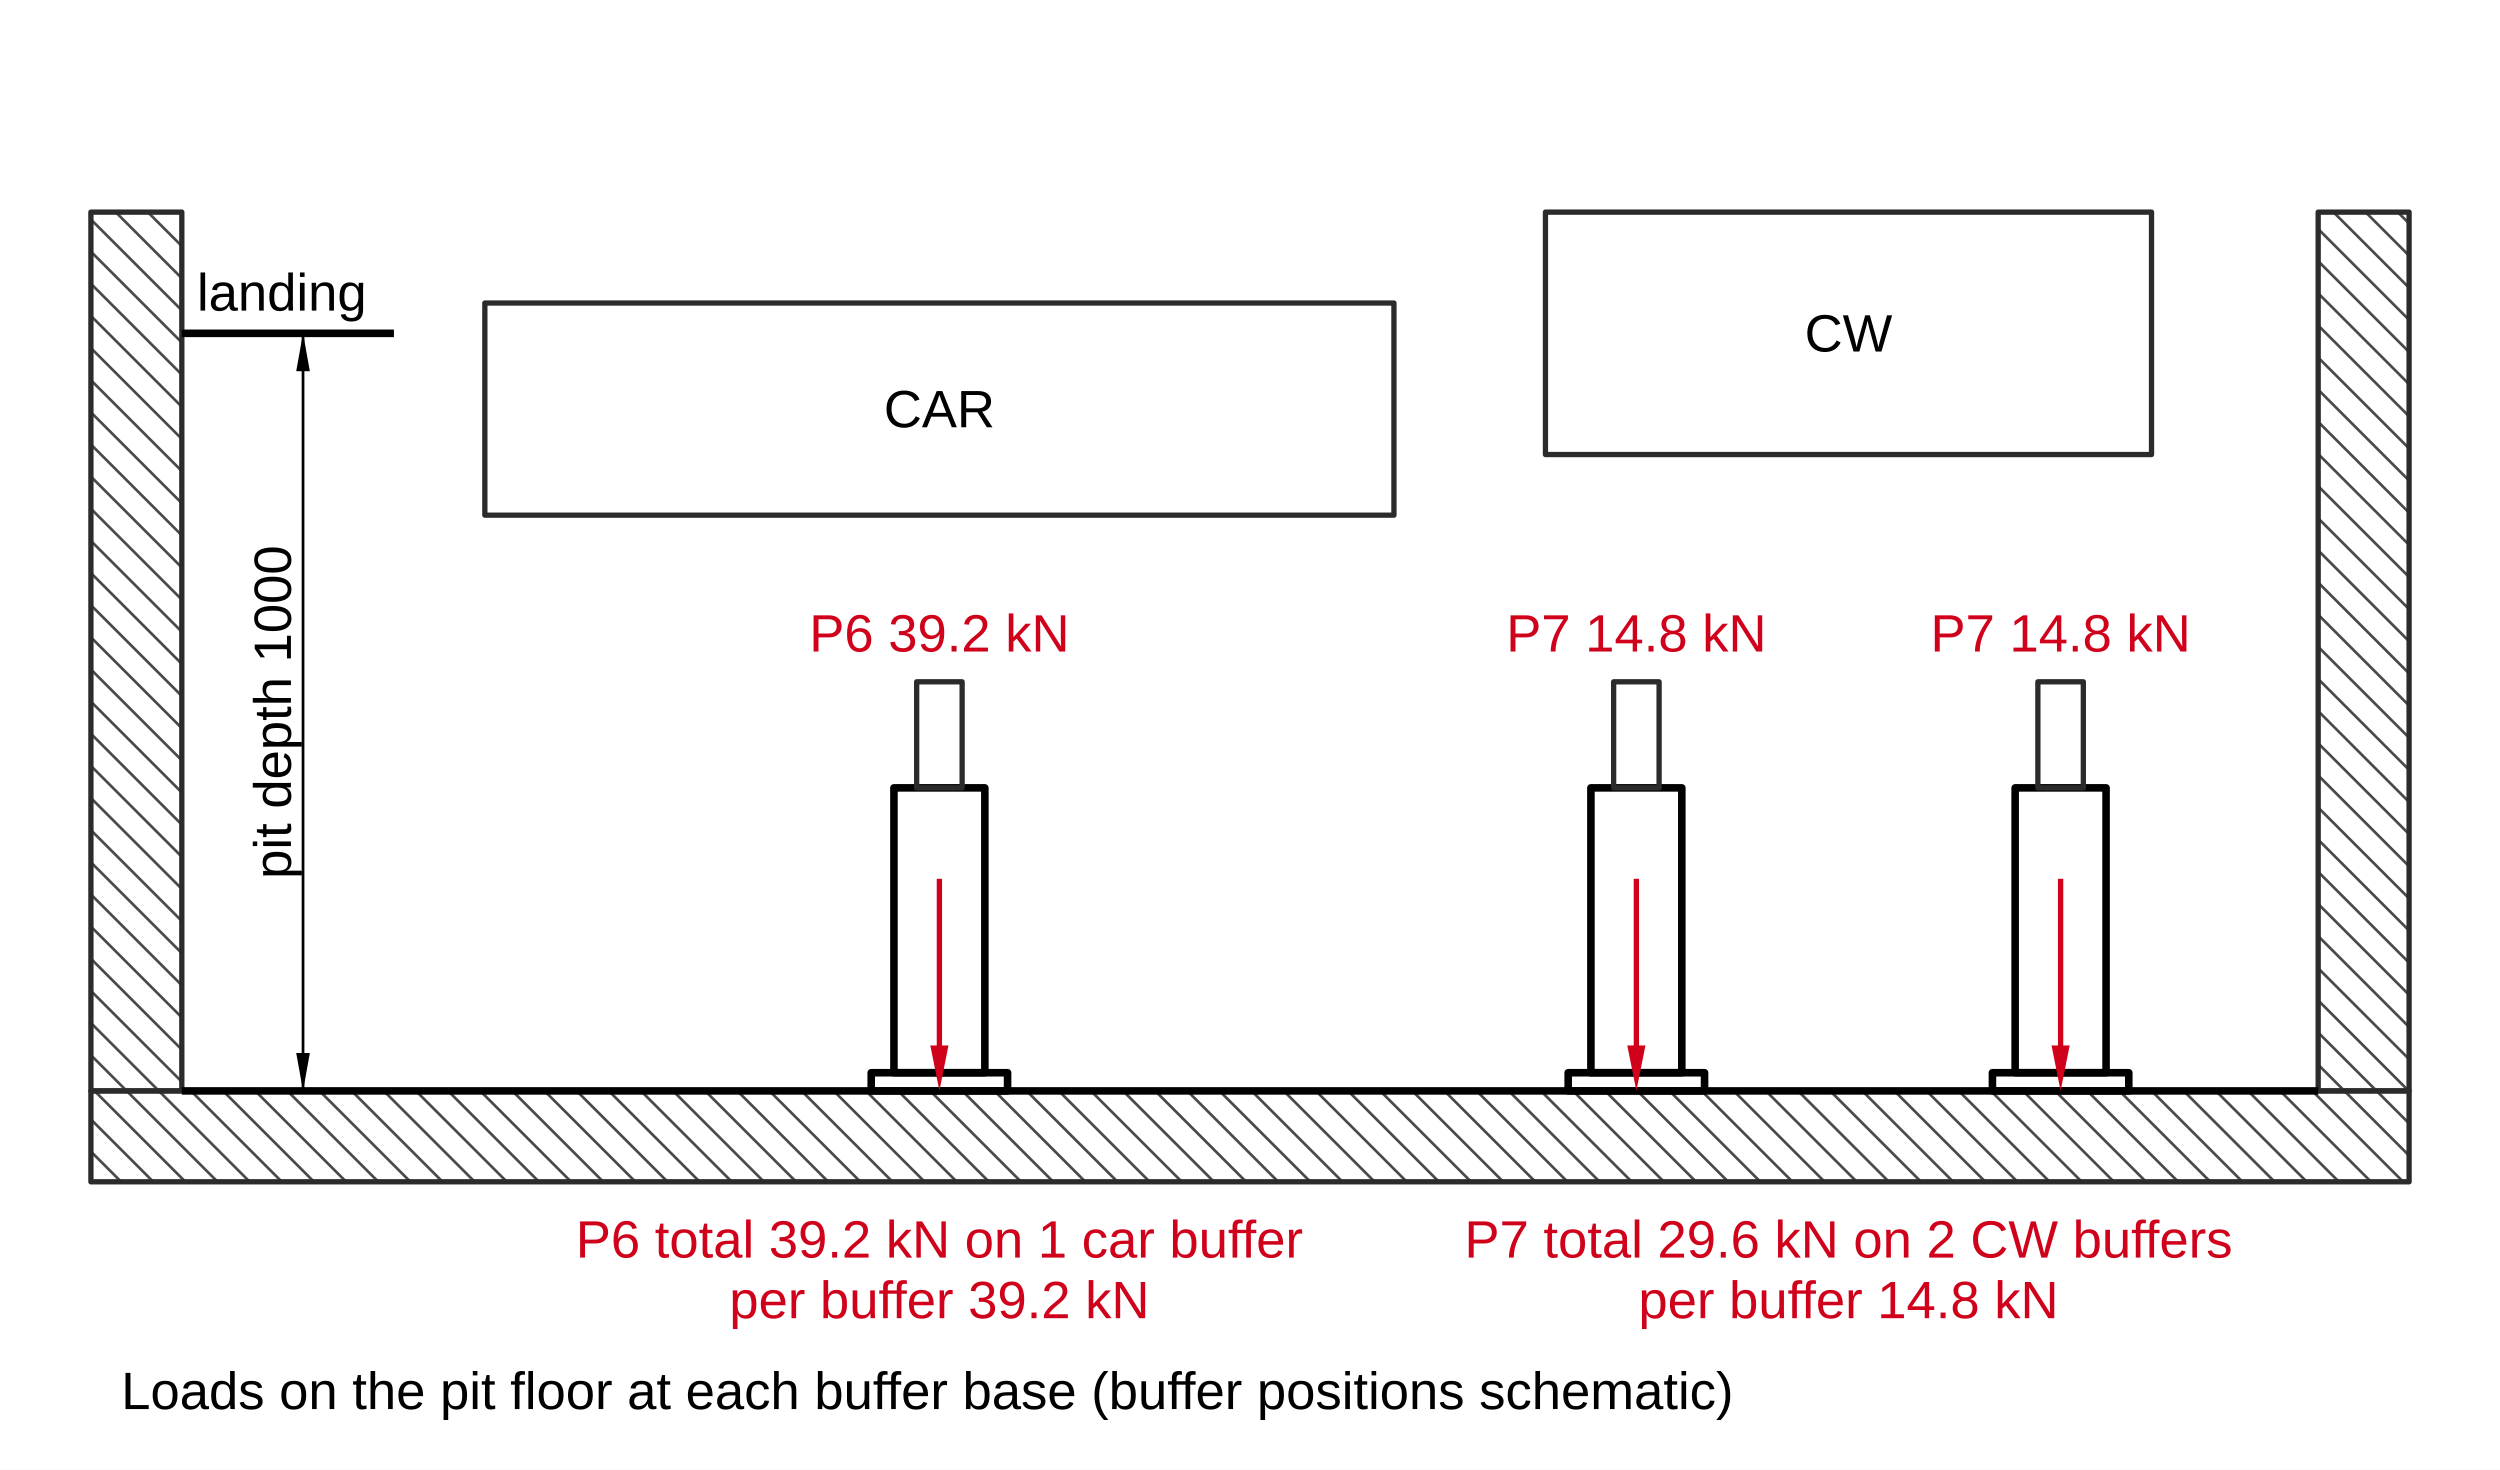
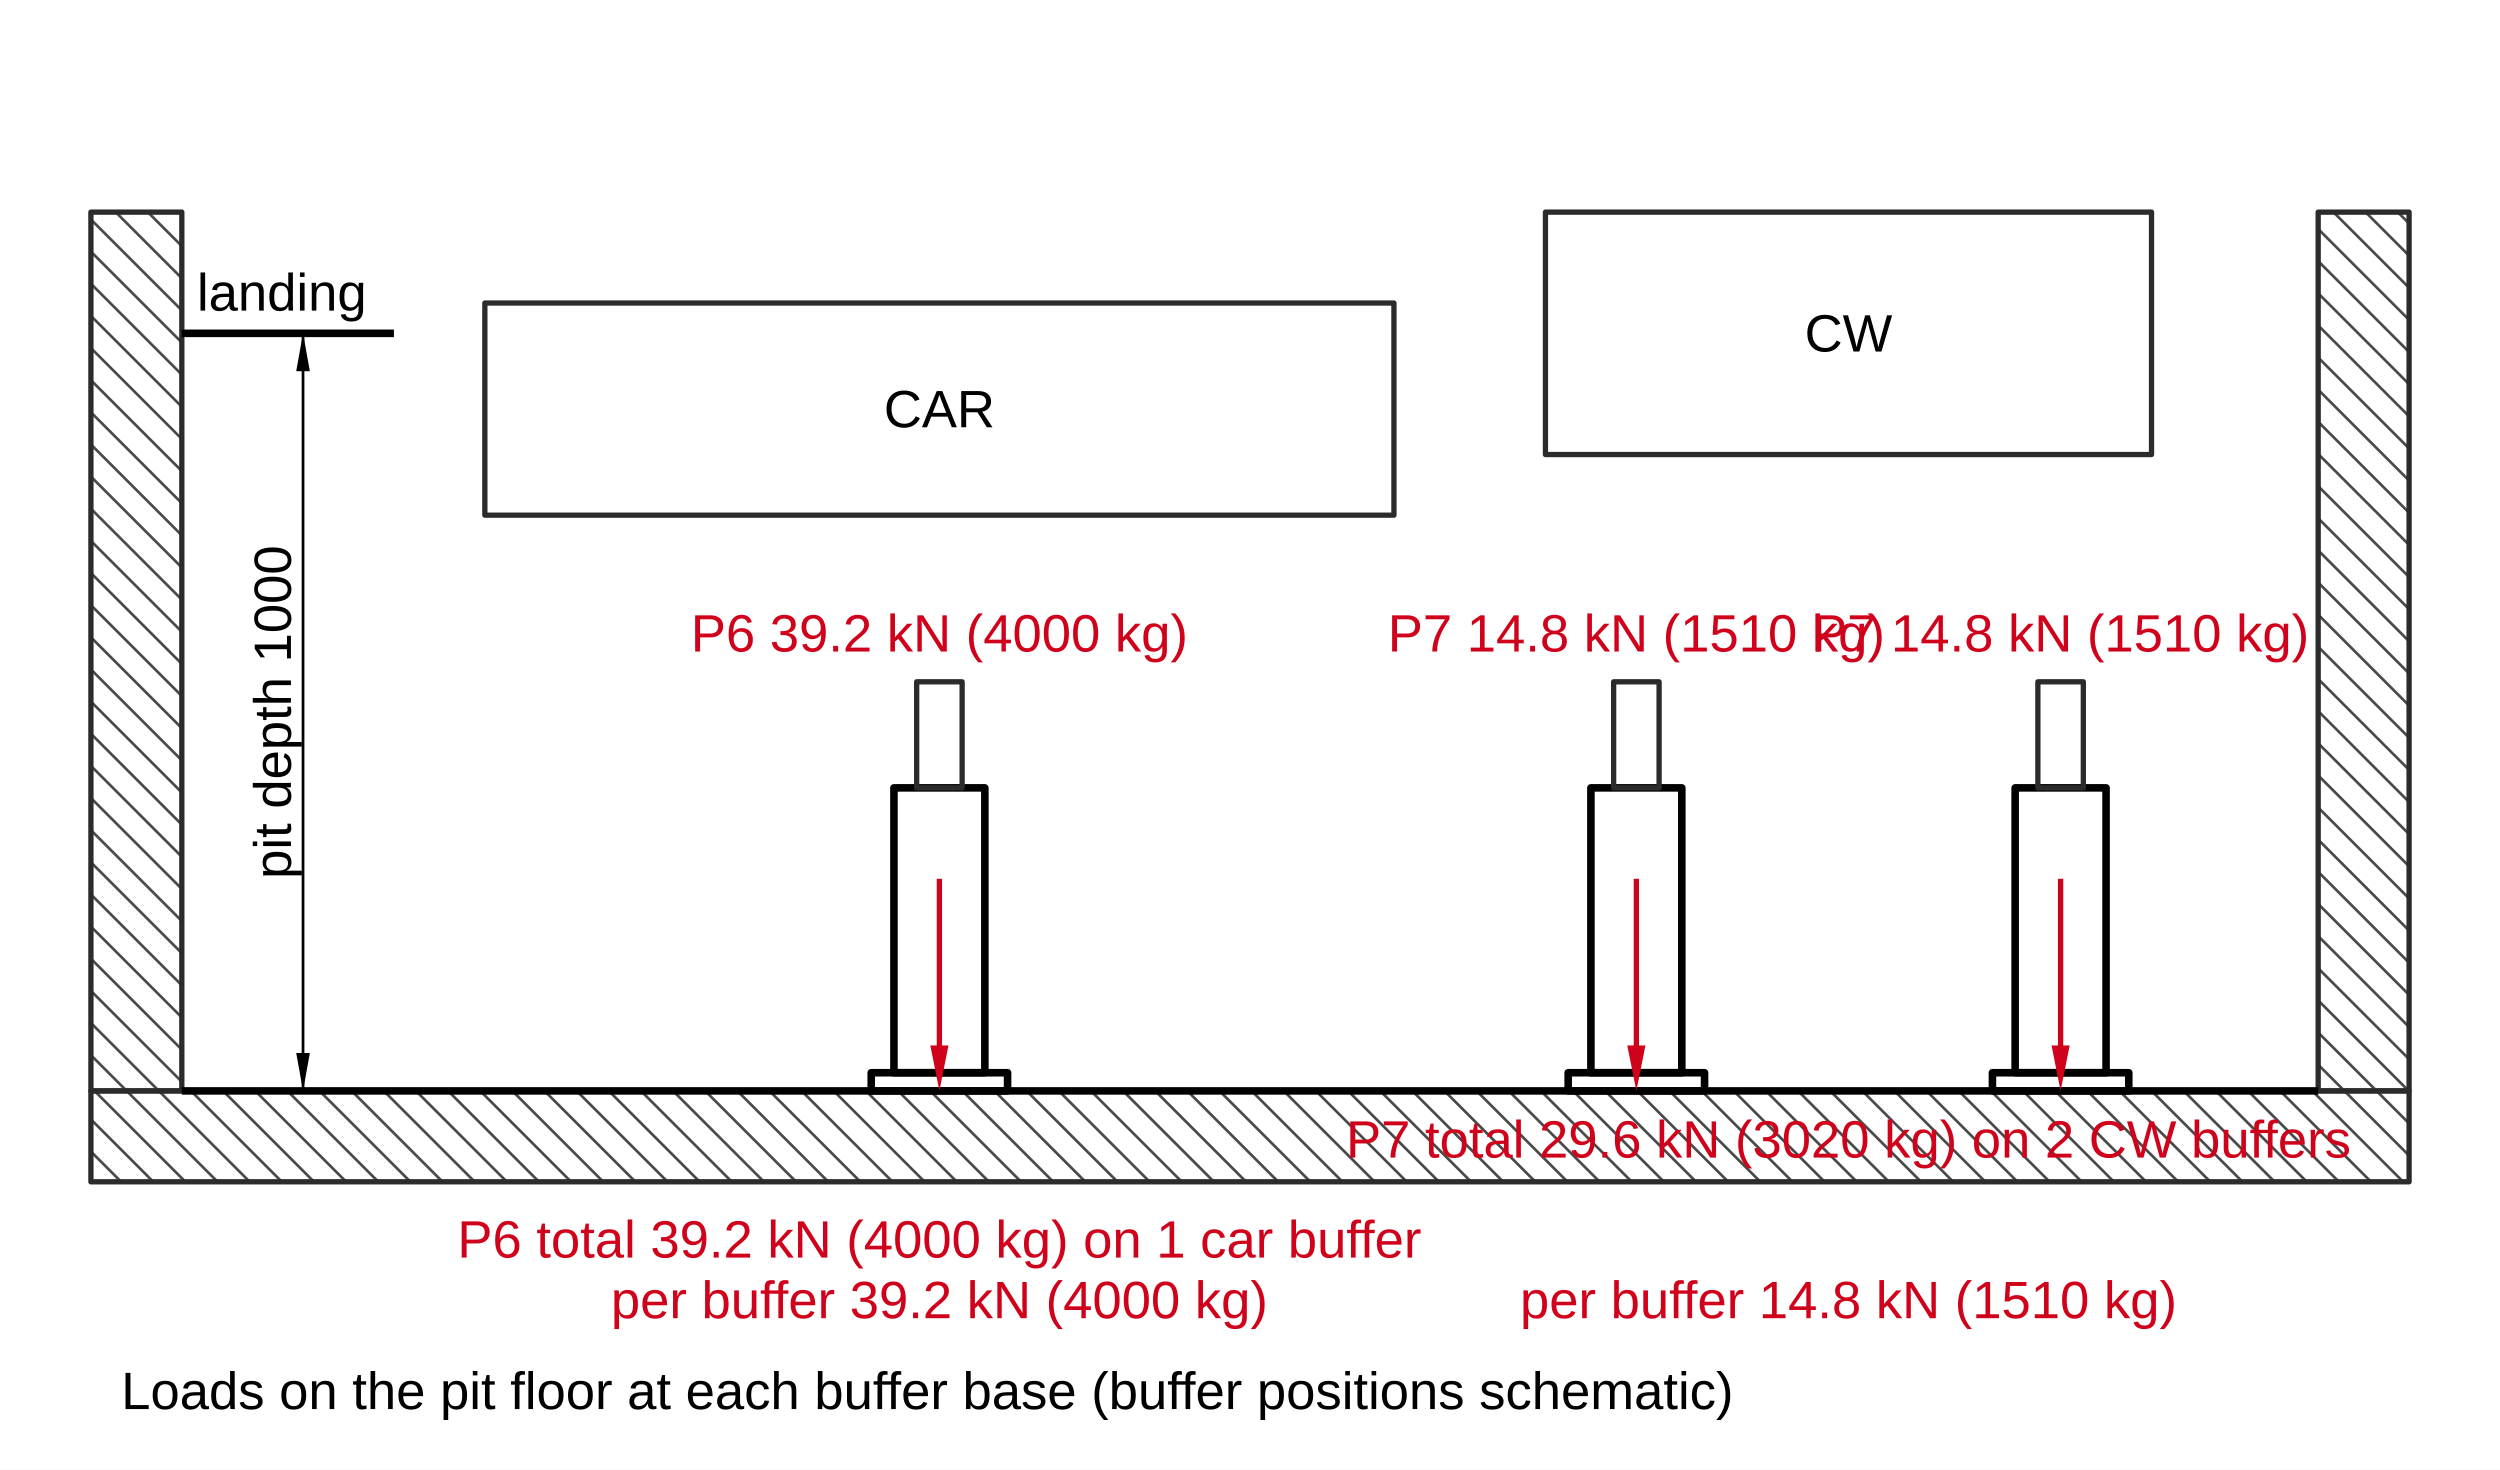
<svg xmlns="http://www.w3.org/2000/svg" version="1.1" width="165mm" height="97mm" viewBox="0 0 1650 970" data-figure="F9">
  <rect x="0" y="0" width="1650" height="970" fill="#FFFFFF" />
  <polyline points="1589.74,720 1590,720.26" fill="none" stroke="#4A4A4A" stroke-width="1.8" stroke-linejoin="round" stroke-linecap="butt" />
  <polyline points="1568.53,720 1590,741.47" fill="none" stroke="#4A4A4A" stroke-width="1.8" stroke-linejoin="round" stroke-linecap="butt" />
  <polyline points="1547.31,720 1590,762.69" fill="none" stroke="#4A4A4A" stroke-width="1.8" stroke-linejoin="round" stroke-linecap="butt" />
  <polyline points="1526.1,720 1586.1,780" fill="none" stroke="#4A4A4A" stroke-width="1.8" stroke-linejoin="round" stroke-linecap="butt" />
  <polyline points="1504.89,720 1564.89,780" fill="none" stroke="#4A4A4A" stroke-width="1.8" stroke-linejoin="round" stroke-linecap="butt" />
  <polyline points="1483.68,720 1543.68,780" fill="none" stroke="#4A4A4A" stroke-width="1.8" stroke-linejoin="round" stroke-linecap="butt" />
  <polyline points="1462.46,720 1522.46,780" fill="none" stroke="#4A4A4A" stroke-width="1.8" stroke-linejoin="round" stroke-linecap="butt" />
  <polyline points="1441.25,720 1501.25,780" fill="none" stroke="#4A4A4A" stroke-width="1.8" stroke-linejoin="round" stroke-linecap="butt" />
  <polyline points="1420.04,720 1480.04,780" fill="none" stroke="#4A4A4A" stroke-width="1.8" stroke-linejoin="round" stroke-linecap="butt" />
  <polyline points="1398.82,720 1458.82,780" fill="none" stroke="#4A4A4A" stroke-width="1.8" stroke-linejoin="round" stroke-linecap="butt" />
  <polyline points="1377.61,720 1437.61,780" fill="none" stroke="#4A4A4A" stroke-width="1.8" stroke-linejoin="round" stroke-linecap="butt" />
  <polyline points="1356.4,720 1416.4,780" fill="none" stroke="#4A4A4A" stroke-width="1.8" stroke-linejoin="round" stroke-linecap="butt" />
  <polyline points="1335.18,720 1395.18,780" fill="none" stroke="#4A4A4A" stroke-width="1.8" stroke-linejoin="round" stroke-linecap="butt" />
  <polyline points="1313.97,720 1373.97,780" fill="none" stroke="#4A4A4A" stroke-width="1.8" stroke-linejoin="round" stroke-linecap="butt" />
  <polyline points="1292.76,720 1352.76,780" fill="none" stroke="#4A4A4A" stroke-width="1.8" stroke-linejoin="round" stroke-linecap="butt" />
  <polyline points="1271.54,720 1331.54,780" fill="none" stroke="#4A4A4A" stroke-width="1.8" stroke-linejoin="round" stroke-linecap="butt" />
  <polyline points="1250.33,720 1310.33,780" fill="none" stroke="#4A4A4A" stroke-width="1.8" stroke-linejoin="round" stroke-linecap="butt" />
  <polyline points="1229.12,720 1289.12,780" fill="none" stroke="#4A4A4A" stroke-width="1.8" stroke-linejoin="round" stroke-linecap="butt" />
  <polyline points="1207.9,720 1267.9,780" fill="none" stroke="#4A4A4A" stroke-width="1.8" stroke-linejoin="round" stroke-linecap="butt" />
  <polyline points="1186.69,720 1246.69,780" fill="none" stroke="#4A4A4A" stroke-width="1.8" stroke-linejoin="round" stroke-linecap="butt" />
  <polyline points="1165.48,720 1225.48,780" fill="none" stroke="#4A4A4A" stroke-width="1.8" stroke-linejoin="round" stroke-linecap="butt" />
  <polyline points="1144.26,720 1204.26,780" fill="none" stroke="#4A4A4A" stroke-width="1.8" stroke-linejoin="round" stroke-linecap="butt" />
  <polyline points="1123.05,720 1183.05,780" fill="none" stroke="#4A4A4A" stroke-width="1.8" stroke-linejoin="round" stroke-linecap="butt" />
  <polyline points="1101.84,720 1161.84,780" fill="none" stroke="#4A4A4A" stroke-width="1.8" stroke-linejoin="round" stroke-linecap="butt" />
  <polyline points="1080.62,720 1140.62,780" fill="none" stroke="#4A4A4A" stroke-width="1.8" stroke-linejoin="round" stroke-linecap="butt" />
  <polyline points="1059.41,720 1119.41,780" fill="none" stroke="#4A4A4A" stroke-width="1.8" stroke-linejoin="round" stroke-linecap="butt" />
  <polyline points="1038.2,720 1098.2,780" fill="none" stroke="#4A4A4A" stroke-width="1.8" stroke-linejoin="round" stroke-linecap="butt" />
  <polyline points="1016.98,720 1076.98,780" fill="none" stroke="#4A4A4A" stroke-width="1.8" stroke-linejoin="round" stroke-linecap="butt" />
  <polyline points="995.77,720 1055.77,780" fill="none" stroke="#4A4A4A" stroke-width="1.8" stroke-linejoin="round" stroke-linecap="butt" />
  <polyline points="974.56,720 1034.56,780" fill="none" stroke="#4A4A4A" stroke-width="1.8" stroke-linejoin="round" stroke-linecap="butt" />
  <polyline points="953.35,720 1013.35,780" fill="none" stroke="#4A4A4A" stroke-width="1.8" stroke-linejoin="round" stroke-linecap="butt" />
  <polyline points="932.13,720 992.13,780" fill="none" stroke="#4A4A4A" stroke-width="1.8" stroke-linejoin="round" stroke-linecap="butt" />
  <polyline points="910.92,720 970.92,780" fill="none" stroke="#4A4A4A" stroke-width="1.8" stroke-linejoin="round" stroke-linecap="butt" />
  <polyline points="889.71,720 949.71,780" fill="none" stroke="#4A4A4A" stroke-width="1.8" stroke-linejoin="round" stroke-linecap="butt" />
  <polyline points="868.49,720 928.49,780" fill="none" stroke="#4A4A4A" stroke-width="1.8" stroke-linejoin="round" stroke-linecap="butt" />
  <polyline points="847.28,720 907.28,780" fill="none" stroke="#4A4A4A" stroke-width="1.8" stroke-linejoin="round" stroke-linecap="butt" />
  <polyline points="826.07,720 886.07,780" fill="none" stroke="#4A4A4A" stroke-width="1.8" stroke-linejoin="round" stroke-linecap="butt" />
  <polyline points="804.85,720 864.85,780" fill="none" stroke="#4A4A4A" stroke-width="1.8" stroke-linejoin="round" stroke-linecap="butt" />
  <polyline points="783.64,720 843.64,780" fill="none" stroke="#4A4A4A" stroke-width="1.8" stroke-linejoin="round" stroke-linecap="butt" />
  <polyline points="762.43,720 822.43,780" fill="none" stroke="#4A4A4A" stroke-width="1.8" stroke-linejoin="round" stroke-linecap="butt" />
  <polyline points="741.21,720 801.21,780" fill="none" stroke="#4A4A4A" stroke-width="1.8" stroke-linejoin="round" stroke-linecap="butt" />
  <polyline points="720,720 780,780" fill="none" stroke="#4A4A4A" stroke-width="1.8" stroke-linejoin="round" stroke-linecap="butt" />
  <polyline points="698.79,720 758.79,780" fill="none" stroke="#4A4A4A" stroke-width="1.8" stroke-linejoin="round" stroke-linecap="butt" />
  <polyline points="677.57,720 737.57,780" fill="none" stroke="#4A4A4A" stroke-width="1.8" stroke-linejoin="round" stroke-linecap="butt" />
  <polyline points="656.36,720 716.36,780" fill="none" stroke="#4A4A4A" stroke-width="1.8" stroke-linejoin="round" stroke-linecap="butt" />
  <polyline points="635.15,720 695.15,780" fill="none" stroke="#4A4A4A" stroke-width="1.8" stroke-linejoin="round" stroke-linecap="butt" />
  <polyline points="613.93,720 673.93,780" fill="none" stroke="#4A4A4A" stroke-width="1.8" stroke-linejoin="round" stroke-linecap="butt" />
  <polyline points="592.72,720 652.72,780" fill="none" stroke="#4A4A4A" stroke-width="1.8" stroke-linejoin="round" stroke-linecap="butt" />
  <polyline points="571.51,720 631.51,780" fill="none" stroke="#4A4A4A" stroke-width="1.8" stroke-linejoin="round" stroke-linecap="butt" />
  <polyline points="550.29,720 610.29,780" fill="none" stroke="#4A4A4A" stroke-width="1.8" stroke-linejoin="round" stroke-linecap="butt" />
  <polyline points="529.08,720 589.08,780" fill="none" stroke="#4A4A4A" stroke-width="1.8" stroke-linejoin="round" stroke-linecap="butt" />
  <polyline points="507.87,720 567.87,780" fill="none" stroke="#4A4A4A" stroke-width="1.8" stroke-linejoin="round" stroke-linecap="butt" />
  <polyline points="486.65,720 546.65,780" fill="none" stroke="#4A4A4A" stroke-width="1.8" stroke-linejoin="round" stroke-linecap="butt" />
  <polyline points="465.44,720 525.44,780" fill="none" stroke="#4A4A4A" stroke-width="1.8" stroke-linejoin="round" stroke-linecap="butt" />
  <polyline points="444.23,720 504.23,780" fill="none" stroke="#4A4A4A" stroke-width="1.8" stroke-linejoin="round" stroke-linecap="butt" />
  <polyline points="423.02,720 483.02,780" fill="none" stroke="#4A4A4A" stroke-width="1.8" stroke-linejoin="round" stroke-linecap="butt" />
  <polyline points="401.8,720 461.8,780" fill="none" stroke="#4A4A4A" stroke-width="1.8" stroke-linejoin="round" stroke-linecap="butt" />
  <polyline points="380.59,720 440.59,780" fill="none" stroke="#4A4A4A" stroke-width="1.8" stroke-linejoin="round" stroke-linecap="butt" />
  <polyline points="359.38,720 419.38,780" fill="none" stroke="#4A4A4A" stroke-width="1.8" stroke-linejoin="round" stroke-linecap="butt" />
  <polyline points="338.16,720 398.16,780" fill="none" stroke="#4A4A4A" stroke-width="1.8" stroke-linejoin="round" stroke-linecap="butt" />
  <polyline points="316.95,720 376.95,780" fill="none" stroke="#4A4A4A" stroke-width="1.8" stroke-linejoin="round" stroke-linecap="butt" />
  <polyline points="295.74,720 355.74,780" fill="none" stroke="#4A4A4A" stroke-width="1.8" stroke-linejoin="round" stroke-linecap="butt" />
  <polyline points="274.52,720 334.52,780" fill="none" stroke="#4A4A4A" stroke-width="1.8" stroke-linejoin="round" stroke-linecap="butt" />
  <polyline points="253.31,720 313.31,780" fill="none" stroke="#4A4A4A" stroke-width="1.8" stroke-linejoin="round" stroke-linecap="butt" />
  <polyline points="232.1,720 292.1,780" fill="none" stroke="#4A4A4A" stroke-width="1.8" stroke-linejoin="round" stroke-linecap="butt" />
  <polyline points="210.88,720 270.88,780" fill="none" stroke="#4A4A4A" stroke-width="1.8" stroke-linejoin="round" stroke-linecap="butt" />
  <polyline points="189.67,720 249.67,780" fill="none" stroke="#4A4A4A" stroke-width="1.8" stroke-linejoin="round" stroke-linecap="butt" />
  <polyline points="168.46,720 228.46,780" fill="none" stroke="#4A4A4A" stroke-width="1.8" stroke-linejoin="round" stroke-linecap="butt" />
  <polyline points="147.24,720 207.24,780" fill="none" stroke="#4A4A4A" stroke-width="1.8" stroke-linejoin="round" stroke-linecap="butt" />
  <polyline points="126.03,720 186.03,780" fill="none" stroke="#4A4A4A" stroke-width="1.8" stroke-linejoin="round" stroke-linecap="butt" />
  <polyline points="104.82,720 164.82,780" fill="none" stroke="#4A4A4A" stroke-width="1.8" stroke-linejoin="round" stroke-linecap="butt" />
  <polyline points="83.6,720 143.6,780" fill="none" stroke="#4A4A4A" stroke-width="1.8" stroke-linejoin="round" stroke-linecap="butt" />
  <polyline points="62.39,720 122.39,780" fill="none" stroke="#4A4A4A" stroke-width="1.8" stroke-linejoin="round" stroke-linecap="butt" />
  <polyline points="60,738.82 101.18,780" fill="none" stroke="#4A4A4A" stroke-width="1.8" stroke-linejoin="round" stroke-linecap="butt" />
  <polyline points="60,760.04 79.96,780" fill="none" stroke="#4A4A4A" stroke-width="1.8" stroke-linejoin="round" stroke-linecap="butt" />
  <polygon data-tag="pit-floor" points="60,720 1590,720 1590,780 60,780" fill="none" stroke="#2B2B2B" stroke-width="3.5" stroke-linejoin="round" stroke-linecap="butt" />
  <polyline points="118.79,140 120,141.21" fill="none" stroke="#4A4A4A" stroke-width="1.8" stroke-linejoin="round" stroke-linecap="butt" />
  <polyline points="97.57,140 120,162.43" fill="none" stroke="#4A4A4A" stroke-width="1.8" stroke-linejoin="round" stroke-linecap="butt" />
  <polyline points="76.36,140 120,183.64" fill="none" stroke="#4A4A4A" stroke-width="1.8" stroke-linejoin="round" stroke-linecap="butt" />
  <polyline points="60,144.85 120,204.85" fill="none" stroke="#4A4A4A" stroke-width="1.8" stroke-linejoin="round" stroke-linecap="butt" />
  <polyline points="60,166.07 120,226.07" fill="none" stroke="#4A4A4A" stroke-width="1.8" stroke-linejoin="round" stroke-linecap="butt" />
  <polyline points="60,187.28 120,247.28" fill="none" stroke="#4A4A4A" stroke-width="1.8" stroke-linejoin="round" stroke-linecap="butt" />
  <polyline points="60,208.49 120,268.49" fill="none" stroke="#4A4A4A" stroke-width="1.8" stroke-linejoin="round" stroke-linecap="butt" />
  <polyline points="60,229.71 120,289.71" fill="none" stroke="#4A4A4A" stroke-width="1.8" stroke-linejoin="round" stroke-linecap="butt" />
  <polyline points="60,250.92 120,310.92" fill="none" stroke="#4A4A4A" stroke-width="1.8" stroke-linejoin="round" stroke-linecap="butt" />
  <polyline points="60,272.13 120,332.13" fill="none" stroke="#4A4A4A" stroke-width="1.8" stroke-linejoin="round" stroke-linecap="butt" />
  <polyline points="60,293.35 120,353.35" fill="none" stroke="#4A4A4A" stroke-width="1.8" stroke-linejoin="round" stroke-linecap="butt" />
  <polyline points="60,314.56 120,374.56" fill="none" stroke="#4A4A4A" stroke-width="1.8" stroke-linejoin="round" stroke-linecap="butt" />
  <polyline points="60,335.77 120,395.77" fill="none" stroke="#4A4A4A" stroke-width="1.8" stroke-linejoin="round" stroke-linecap="butt" />
  <polyline points="60,356.98 120,416.98" fill="none" stroke="#4A4A4A" stroke-width="1.8" stroke-linejoin="round" stroke-linecap="butt" />
  <polyline points="60,378.2 120,438.2" fill="none" stroke="#4A4A4A" stroke-width="1.8" stroke-linejoin="round" stroke-linecap="butt" />
  <polyline points="60,399.41 120,459.41" fill="none" stroke="#4A4A4A" stroke-width="1.8" stroke-linejoin="round" stroke-linecap="butt" />
  <polyline points="60,420.62 120,480.62" fill="none" stroke="#4A4A4A" stroke-width="1.8" stroke-linejoin="round" stroke-linecap="butt" />
  <polyline points="60,441.84 120,501.84" fill="none" stroke="#4A4A4A" stroke-width="1.8" stroke-linejoin="round" stroke-linecap="butt" />
  <polyline points="60,463.05 120,523.05" fill="none" stroke="#4A4A4A" stroke-width="1.8" stroke-linejoin="round" stroke-linecap="butt" />
  <polyline points="60,484.26 120,544.26" fill="none" stroke="#4A4A4A" stroke-width="1.8" stroke-linejoin="round" stroke-linecap="butt" />
  <polyline points="60,505.48 120,565.48" fill="none" stroke="#4A4A4A" stroke-width="1.8" stroke-linejoin="round" stroke-linecap="butt" />
  <polyline points="60,526.69 120,586.69" fill="none" stroke="#4A4A4A" stroke-width="1.8" stroke-linejoin="round" stroke-linecap="butt" />
  <polyline points="60,547.9 120,607.9" fill="none" stroke="#4A4A4A" stroke-width="1.8" stroke-linejoin="round" stroke-linecap="butt" />
  <polyline points="60,569.12 120,629.12" fill="none" stroke="#4A4A4A" stroke-width="1.8" stroke-linejoin="round" stroke-linecap="butt" />
  <polyline points="60,590.33 120,650.33" fill="none" stroke="#4A4A4A" stroke-width="1.8" stroke-linejoin="round" stroke-linecap="butt" />
  <polyline points="60,611.54 120,671.54" fill="none" stroke="#4A4A4A" stroke-width="1.8" stroke-linejoin="round" stroke-linecap="butt" />
  <polyline points="60,632.76 120,692.76" fill="none" stroke="#4A4A4A" stroke-width="1.8" stroke-linejoin="round" stroke-linecap="butt" />
  <polyline points="60,653.97 120,713.97" fill="none" stroke="#4A4A4A" stroke-width="1.8" stroke-linejoin="round" stroke-linecap="butt" />
  <polyline points="60,675.18 104.82,720" fill="none" stroke="#4A4A4A" stroke-width="1.8" stroke-linejoin="round" stroke-linecap="butt" />
  <polyline points="60,696.4 83.6,720" fill="none" stroke="#4A4A4A" stroke-width="1.8" stroke-linejoin="round" stroke-linecap="butt" />
  <polyline points="60,717.61 62.39,720" fill="none" stroke="#4A4A4A" stroke-width="1.8" stroke-linejoin="round" stroke-linecap="butt" />
  <polygon points="60,140 120,140 120,720 60,720" fill="none" stroke="#2B2B2B" stroke-width="3.5" stroke-linejoin="round" stroke-linecap="butt" />
  <polyline points="1582.5,140 1590,147.5" fill="none" stroke="#4A4A4A" stroke-width="1.8" stroke-linejoin="round" stroke-linecap="butt" />
  <polyline points="1561.28,140 1590,168.72" fill="none" stroke="#4A4A4A" stroke-width="1.8" stroke-linejoin="round" stroke-linecap="butt" />
  <polyline points="1540.07,140 1590,189.93" fill="none" stroke="#4A4A4A" stroke-width="1.8" stroke-linejoin="round" stroke-linecap="butt" />
  <polyline points="1530,151.14 1590,211.14" fill="none" stroke="#4A4A4A" stroke-width="1.8" stroke-linejoin="round" stroke-linecap="butt" />
  <polyline points="1530,172.35 1590,232.35" fill="none" stroke="#4A4A4A" stroke-width="1.8" stroke-linejoin="round" stroke-linecap="butt" />
  <polyline points="1530,193.57 1590,253.57" fill="none" stroke="#4A4A4A" stroke-width="1.8" stroke-linejoin="round" stroke-linecap="butt" />
  <polyline points="1530,214.78 1590,274.78" fill="none" stroke="#4A4A4A" stroke-width="1.8" stroke-linejoin="round" stroke-linecap="butt" />
  <polyline points="1530,235.99 1590,295.99" fill="none" stroke="#4A4A4A" stroke-width="1.8" stroke-linejoin="round" stroke-linecap="butt" />
  <polyline points="1530,257.21 1590,317.21" fill="none" stroke="#4A4A4A" stroke-width="1.8" stroke-linejoin="round" stroke-linecap="butt" />
  <polyline points="1530,278.42 1590,338.42" fill="none" stroke="#4A4A4A" stroke-width="1.8" stroke-linejoin="round" stroke-linecap="butt" />
  <polyline points="1530,299.63 1590,359.63" fill="none" stroke="#4A4A4A" stroke-width="1.8" stroke-linejoin="round" stroke-linecap="butt" />
  <polyline points="1530,320.85 1590,380.85" fill="none" stroke="#4A4A4A" stroke-width="1.8" stroke-linejoin="round" stroke-linecap="butt" />
  <polyline points="1530,342.06 1590,402.06" fill="none" stroke="#4A4A4A" stroke-width="1.8" stroke-linejoin="round" stroke-linecap="butt" />
  <polyline points="1530,363.27 1590,423.27" fill="none" stroke="#4A4A4A" stroke-width="1.8" stroke-linejoin="round" stroke-linecap="butt" />
  <polyline points="1530,384.49 1590,444.49" fill="none" stroke="#4A4A4A" stroke-width="1.8" stroke-linejoin="round" stroke-linecap="butt" />
  <polyline points="1530,405.7 1590,465.7" fill="none" stroke="#4A4A4A" stroke-width="1.8" stroke-linejoin="round" stroke-linecap="butt" />
  <polyline points="1530,426.91 1590,486.91" fill="none" stroke="#4A4A4A" stroke-width="1.8" stroke-linejoin="round" stroke-linecap="butt" />
  <polyline points="1530,448.13 1590,508.13" fill="none" stroke="#4A4A4A" stroke-width="1.8" stroke-linejoin="round" stroke-linecap="butt" />
  <polyline points="1530,469.34 1590,529.34" fill="none" stroke="#4A4A4A" stroke-width="1.8" stroke-linejoin="round" stroke-linecap="butt" />
  <polyline points="1530,490.55 1590,550.55" fill="none" stroke="#4A4A4A" stroke-width="1.8" stroke-linejoin="round" stroke-linecap="butt" />
  <polyline points="1530,511.77 1590,571.77" fill="none" stroke="#4A4A4A" stroke-width="1.8" stroke-linejoin="round" stroke-linecap="butt" />
  <polyline points="1530,532.98 1590,592.98" fill="none" stroke="#4A4A4A" stroke-width="1.8" stroke-linejoin="round" stroke-linecap="butt" />
  <polyline points="1530,554.19 1590,614.19" fill="none" stroke="#4A4A4A" stroke-width="1.8" stroke-linejoin="round" stroke-linecap="butt" />
  <polyline points="1530,575.41 1590,635.41" fill="none" stroke="#4A4A4A" stroke-width="1.8" stroke-linejoin="round" stroke-linecap="butt" />
  <polyline points="1530,596.62 1590,656.62" fill="none" stroke="#4A4A4A" stroke-width="1.8" stroke-linejoin="round" stroke-linecap="butt" />
  <polyline points="1530,617.83 1590,677.83" fill="none" stroke="#4A4A4A" stroke-width="1.8" stroke-linejoin="round" stroke-linecap="butt" />
  <polyline points="1530,639.05 1590,699.05" fill="none" stroke="#4A4A4A" stroke-width="1.8" stroke-linejoin="round" stroke-linecap="butt" />
  <polyline points="1530,660.26 1589.74,720" fill="none" stroke="#4A4A4A" stroke-width="1.8" stroke-linejoin="round" stroke-linecap="butt" />
  <polyline points="1530,681.47 1568.53,720" fill="none" stroke="#4A4A4A" stroke-width="1.8" stroke-linejoin="round" stroke-linecap="butt" />
  <polyline points="1530,702.69 1547.31,720" fill="none" stroke="#4A4A4A" stroke-width="1.8" stroke-linejoin="round" stroke-linecap="butt" />
  <polygon points="1530,140 1590,140 1590,720 1530,720" fill="none" stroke="#2B2B2B" stroke-width="3.5" stroke-linejoin="round" stroke-linecap="butt" />
  <polyline data-tag="pit-floor-line" points="120,720 1530,720" fill="none" stroke="#000000" stroke-width="5" stroke-linejoin="round" stroke-linecap="butt" />
  <polyline data-tag="lowest-landing" points="120,220 260,220" fill="none" stroke="#000000" stroke-width="5" stroke-linejoin="round" stroke-linecap="butt" />
  <text x="130" y="205" font-family="ISOCPEUR, 'Arial Narrow', Arial, sans-serif" font-size="34.72" text-anchor="start" fill="#000000">landing</text>
  <polyline data-tag="dim-pit-ext" points="128,220 215,220" fill="none" stroke="#000000" stroke-width="1.8" stroke-linejoin="round" stroke-linecap="butt" />
  <polyline data-tag="dim-pit-ext" points="128,720 215,720" fill="none" stroke="#000000" stroke-width="1.8" stroke-linejoin="round" stroke-linecap="butt" />
  <polyline data-tag="dim-pit" data-value="1000" points="200,220 200,720" fill="none" stroke="#000000" stroke-width="1.8" stroke-linejoin="round" stroke-linecap="butt" />
  <polygon points="200,220 204.5,245 195.5,245" fill="#000000" stroke="none" />
  <polygon points="200,720 195.5,695 204.5,695" fill="#000000" stroke="none" />
  <text data-tag="dim-pit-text" data-value="1000" x="192" y="470" font-family="ISOCPEUR, 'Arial Narrow', Arial, sans-serif" font-size="34.72" text-anchor="middle" fill="#000000" transform="rotate(-90 192 470)">pit depth 1000</text>
  <polygon data-tag="car" points="320,200 920,200 920,340 320,340" fill="none" stroke="#2B2B2B" stroke-width="3.5" stroke-linejoin="round" stroke-linecap="butt" />
  <text x="620" y="282" font-family="ISOCPEUR, 'Arial Narrow', Arial, sans-serif" font-size="34.72" text-anchor="middle" fill="#000000">CAR</text>
  <polygon data-tag="car-buffer-base-1" points="575,708 665,708 665,720 575,720" fill="none" stroke="#000000" stroke-width="5" stroke-linejoin="round" stroke-linecap="butt" />
  <polygon data-tag="car-buffer-1" points="590,520 650,520 650,708 590,708" fill="none" stroke="#000000" stroke-width="5" stroke-linejoin="round" stroke-linecap="butt" />
  <polygon points="605,450 635,450 635,520 605,520" fill="none" stroke="#2B2B2B" stroke-width="3.5" stroke-linejoin="round" stroke-linecap="butt" />
  <polyline data-tag="car-force-1" data-value="39.2" points="620,580 620,700" fill="none" stroke="#D0021B" stroke-width="3.5" stroke-linejoin="round" stroke-linecap="butt" />
  <polygon points="620,720 614,690 626,690" fill="#D0021B" stroke="none" />
-   <text data-tag="car-force-1-text" data-value="39.2" x="620" y="430" font-family="ISOCPEUR, 'Arial Narrow', Arial, sans-serif" font-size="34.72" text-anchor="middle" fill="#D0021B">P6 39.2 kN</text>
-   <text data-tag="car-total" data-value="39.2" x="620" y="830" font-family="ISOCPEUR, 'Arial Narrow', Arial, sans-serif" font-size="34.72" text-anchor="middle" fill="#D0021B">P6 total 39.2 kN on 1 car buffer</text>
-   <text data-tag="car-per" data-value="39.2" x="620" y="870" font-family="ISOCPEUR, 'Arial Narrow', Arial, sans-serif" font-size="34.72" text-anchor="middle" fill="#D0021B">per buffer 39.2 kN</text>
+   <text data-tag="car-force-1-text" data-value="39.2" x="620" y="430" font-family="ISOCPEUR, 'Arial Narrow', Arial, sans-serif" font-size="34.72" text-anchor="middle" fill="#D0021B">P6 39.2 kN (4000 kg)</text>
+   <text data-tag="car-total" data-value="39.2" x="620" y="830" font-family="ISOCPEUR, 'Arial Narrow', Arial, sans-serif" font-size="34.72" text-anchor="middle" fill="#D0021B">P6 total 39.2 kN (4000 kg) on 1 car buffer</text>
+   <text data-tag="car-per" data-value="39.2" x="620" y="870" font-family="ISOCPEUR, 'Arial Narrow', Arial, sans-serif" font-size="34.72" text-anchor="middle" fill="#D0021B">per buffer 39.2 kN (4000 kg)</text>
  <polygon data-tag="counterweight" points="1020,140 1420,140 1420,300 1020,300" fill="none" stroke="#2B2B2B" stroke-width="3.5" stroke-linejoin="round" stroke-linecap="butt" />
  <text x="1220" y="232" font-family="ISOCPEUR, 'Arial Narrow', Arial, sans-serif" font-size="34.72" text-anchor="middle" fill="#000000">CW</text>
  <polygon data-tag="cw-buffer-base-1" points="1035,708 1125,708 1125,720 1035,720" fill="none" stroke="#000000" stroke-width="5" stroke-linejoin="round" stroke-linecap="butt" />
  <polygon data-tag="cw-buffer-1" points="1050,520 1110,520 1110,708 1050,708" fill="none" stroke="#000000" stroke-width="5" stroke-linejoin="round" stroke-linecap="butt" />
  <polygon points="1065,450 1095,450 1095,520 1065,520" fill="none" stroke="#2B2B2B" stroke-width="3.5" stroke-linejoin="round" stroke-linecap="butt" />
  <polyline data-tag="cw-force-1" data-value="14.8" points="1080,580 1080,700" fill="none" stroke="#D0021B" stroke-width="3.5" stroke-linejoin="round" stroke-linecap="butt" />
  <polygon points="1080,720 1074,690 1086,690" fill="#D0021B" stroke="none" />
-   <text data-tag="cw-force-1-text" data-value="14.8" x="1080" y="430" font-family="ISOCPEUR, 'Arial Narrow', Arial, sans-serif" font-size="34.72" text-anchor="middle" fill="#D0021B">P7 14.8 kN</text>
+   <text data-tag="cw-force-1-text" data-value="14.8" x="1080" y="430" font-family="ISOCPEUR, 'Arial Narrow', Arial, sans-serif" font-size="34.72" text-anchor="middle" fill="#D0021B">P7 14.8 kN (1510 kg)</text>
  <polygon data-tag="cw-buffer-base-2" points="1315,708 1405,708 1405,720 1315,720" fill="none" stroke="#000000" stroke-width="5" stroke-linejoin="round" stroke-linecap="butt" />
  <polygon data-tag="cw-buffer-2" points="1330,520 1390,520 1390,708 1330,708" fill="none" stroke="#000000" stroke-width="5" stroke-linejoin="round" stroke-linecap="butt" />
  <polygon points="1345,450 1375,450 1375,520 1345,520" fill="none" stroke="#2B2B2B" stroke-width="3.5" stroke-linejoin="round" stroke-linecap="butt" />
  <polyline data-tag="cw-force-2" data-value="14.8" points="1360,580 1360,700" fill="none" stroke="#D0021B" stroke-width="3.5" stroke-linejoin="round" stroke-linecap="butt" />
  <polygon points="1360,720 1354,690 1366,690" fill="#D0021B" stroke="none" />
-   <text data-tag="cw-force-2-text" data-value="14.8" x="1360" y="430" font-family="ISOCPEUR, 'Arial Narrow', Arial, sans-serif" font-size="34.72" text-anchor="middle" fill="#D0021B">P7 14.8 kN</text>
-   <text data-tag="cw-total" data-value="29.6" x="1220" y="830" font-family="ISOCPEUR, 'Arial Narrow', Arial, sans-serif" font-size="34.72" text-anchor="middle" fill="#D0021B">P7 total 29.6 kN on 2 CW buffers</text>
-   <text data-tag="cw-per" data-value="14.8" x="1220" y="870" font-family="ISOCPEUR, 'Arial Narrow', Arial, sans-serif" font-size="34.72" text-anchor="middle" fill="#D0021B">per buffer 14.8 kN</text>
+   <text data-tag="cw-force-2-text" data-value="14.8" x="1360" y="430" font-family="ISOCPEUR, 'Arial Narrow', Arial, sans-serif" font-size="34.72" text-anchor="middle" fill="#D0021B">P7 14.8 kN (1510 kg)</text>
+   <text data-tag="cw-total" data-value="29.6" x="1220" y="764" font-family="ISOCPEUR, 'Arial Narrow', Arial, sans-serif" font-size="34.72" text-anchor="middle" fill="#D0021B">P7 total 29.6 kN (3020 kg) on 2 CW buffers</text>
+   <text data-tag="cw-per" data-value="14.8" x="1220" y="870" font-family="ISOCPEUR, 'Arial Narrow', Arial, sans-serif" font-size="34.72" text-anchor="middle" fill="#D0021B">per buffer 14.8 kN (1510 kg)</text>
  <text x="80" y="930" font-family="ISOCPEUR, 'Arial Narrow', Arial, sans-serif" font-size="34.72" text-anchor="start" fill="#000000">Loads on the pit floor at each buffer base (buffer positions schematic)</text>
</svg>
